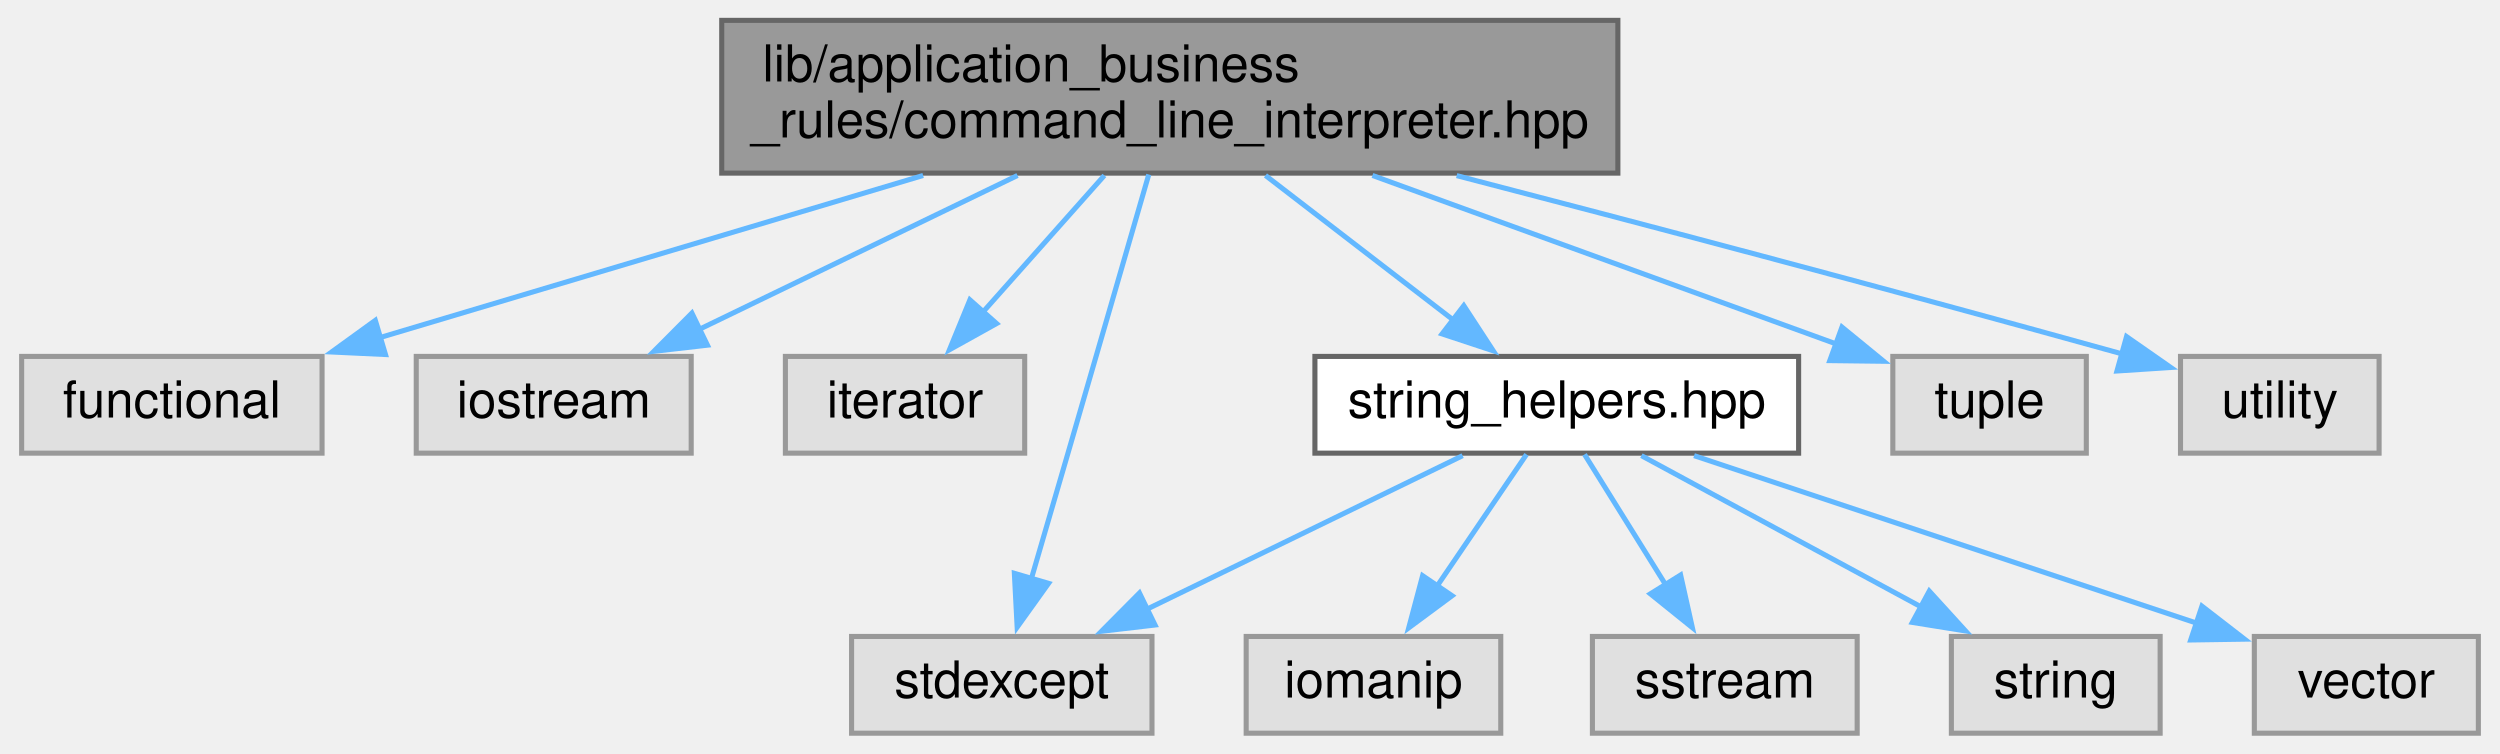
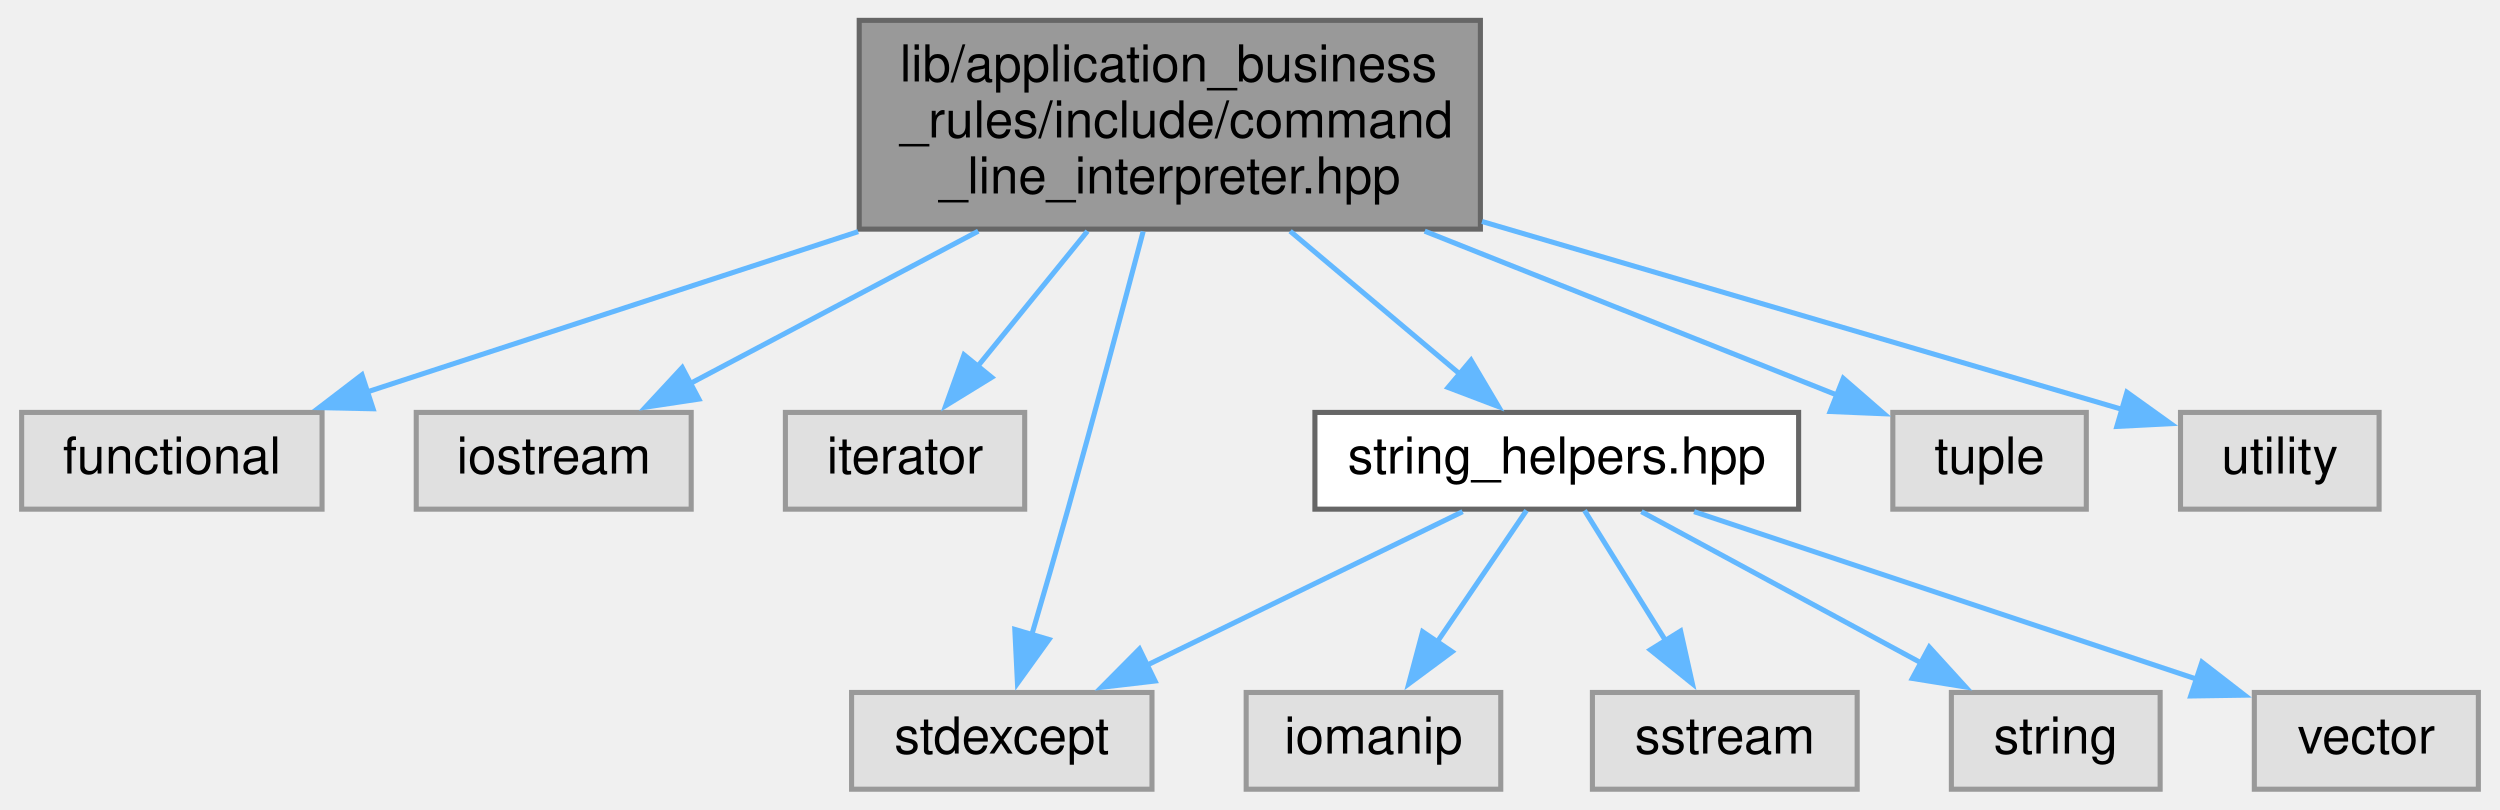
- <svg xmlns="http://www.w3.org/2000/svg" xmlns:xlink="http://www.w3.org/1999/xlink" width="491pt" height="148pt" viewBox="0.00 0.00 490.50 148.00">
-   <g id="graph0" class="graph" transform="scale(1 1) rotate(0) translate(4 144)">
+ <svg xmlns="http://www.w3.org/2000/svg" xmlns:xlink="http://www.w3.org/1999/xlink" width="491pt" height="159pt" viewBox="0.00 0.00 490.50 159.00">
+   <g id="graph0" class="graph" transform="scale(1 1) rotate(0) translate(4 155)">
    <g id="node1" class="node">
      <g id="a_node1">
        <a xlink:title=" ">
-           <polygon fill="#999999" stroke="#666666" points="313.5,-140 137.5,-140 137.5,-110 313.5,-110 313.5,-140" />
-           <text text-anchor="start" x="145.5" y="-128" font-family="Helvetica,sans-Serif" font-size="10.00">lib/application_business</text>
-           <text text-anchor="middle" x="225.5" y="-117" font-family="Helvetica,sans-Serif" font-size="10.00">_rules/command_line_interpreter.hpp</text>
+           <polygon fill="#999999" stroke="#666666" points="286.5,-151 164.5,-151 164.5,-110 286.5,-110 286.5,-151" />
+           <text text-anchor="start" x="172.5" y="-139" font-family="Helvetica,sans-Serif" font-size="10.00">lib/application_business</text>
+           <text text-anchor="start" x="172.5" y="-128" font-family="Helvetica,sans-Serif" font-size="10.00">_rules/include/command</text>
+           <text text-anchor="middle" x="225.5" y="-117" font-family="Helvetica,sans-Serif" font-size="10.00">_line_interpreter.hpp</text>
        </a>
      </g>
    </g>
    <g id="node2" class="node">
      <g id="a_node2">
        <a xlink:title=" ">
          <polygon fill="#e0e0e0" stroke="#999999" points="59,-74 0,-74 0,-55 59,-55 59,-74" />
          <text text-anchor="middle" x="29.5" y="-62" font-family="Helvetica,sans-Serif" font-size="10.00">functional</text>
        </a>
      </g>
    </g>
    <g id="edge1" class="edge">
-       <path fill="none" stroke="#63b8ff" d="M177.05,-109.54C144.24,-99.75 101.37,-86.95 70.3,-77.68" />
-       <polygon fill="#63b8ff" stroke="#63b8ff" points="71.46,-74.37 60.88,-74.87 69.46,-81.08 71.46,-74.37" />
+       <path fill="none" stroke="#63b8ff" d="M164.29,-109.51C132.7,-99.2 95.14,-86.93 67.71,-77.98" />
+       <polygon fill="#63b8ff" stroke="#63b8ff" points="69.02,-74.72 58.42,-74.94 66.84,-81.38 69.02,-74.72" />
    </g>
    <g id="node3" class="node">
      <g id="a_node3">
        <a xlink:title=" ">
          <polygon fill="#e0e0e0" stroke="#999999" points="131.5,-74 77.5,-74 77.5,-55 131.5,-55 131.5,-74" />
          <text text-anchor="middle" x="104.5" y="-62" font-family="Helvetica,sans-Serif" font-size="10.00">iostream</text>
        </a>
      </g>
    </g>
    <g id="edge2" class="edge">
-       <path fill="none" stroke="#63b8ff" d="M195.59,-109.54C176.52,-100.32 151.94,-88.44 133.13,-79.34" />
-       <polygon fill="#63b8ff" stroke="#63b8ff" points="134.69,-76.21 124.16,-75 131.64,-82.51 134.69,-76.21" />
+       <path fill="none" stroke="#63b8ff" d="M187.88,-109.6C169.55,-99.91 147.94,-88.48 131.32,-79.68" />
+       <polygon fill="#63b8ff" stroke="#63b8ff" points="133.01,-76.62 122.53,-75.04 129.74,-82.81 133.01,-76.62" />
    </g>
    <g id="node4" class="node">
      <g id="a_node4">
        <a xlink:title=" ">
          <polygon fill="#e0e0e0" stroke="#999999" points="197,-74 150,-74 150,-55 197,-55 197,-74" />
          <text text-anchor="middle" x="173.5" y="-62" font-family="Helvetica,sans-Serif" font-size="10.00">iterator</text>
        </a>
      </g>
    </g>
    <g id="edge3" class="edge">
-       <path fill="none" stroke="#63b8ff" d="M212.65,-109.54C205.4,-101.39 196.31,-91.16 188.71,-82.61" />
-       <polygon fill="#63b8ff" stroke="#63b8ff" points="191.48,-80.46 182.22,-75.31 186.24,-85.11 191.48,-80.46" />
+       <path fill="none" stroke="#63b8ff" d="M209.33,-109.6C202.39,-101.06 194.35,-91.16 187.65,-82.91" />
+       <polygon fill="#63b8ff" stroke="#63b8ff" points="190.52,-80.89 181.49,-75.34 185.08,-85.31 190.52,-80.89" />
    </g>
    <g id="node5" class="node">
      <g id="a_node5">
        <a xlink:title=" ">
          <polygon fill="#e0e0e0" stroke="#999999" points="222,-19 163,-19 163,0 222,0 222,-19" />
          <text text-anchor="middle" x="192.5" y="-7" font-family="Helvetica,sans-Serif" font-size="10.00">stdexcept</text>
        </a>
      </g>
    </g>
    <g id="edge4" class="edge">
-       <path fill="none" stroke="#63b8ff" d="M221.37,-109.73C217.33,-95.77 211.01,-73.92 205.5,-55 203.14,-46.89 200.53,-37.94 198.27,-30.21" />
-       <polygon fill="#63b8ff" stroke="#63b8ff" points="201.69,-29.43 195.52,-20.82 194.97,-31.4 201.69,-29.43" />
+       <path fill="none" stroke="#63b8ff" d="M220.27,-109.55C216.3,-94.53 210.67,-73.44 205.5,-55 203.22,-46.86 200.62,-37.91 198.35,-30.19" />
+       <polygon fill="#63b8ff" stroke="#63b8ff" points="201.77,-29.4 195.58,-20.8 195.06,-31.38 201.77,-29.4" />
    </g>
    <g id="node6" class="node">
      <g id="a_node6">
        <a xlink:href="string__helpers_8hpp.xhtml" target="_top" xlink:title=" ">
          <polygon fill="white" stroke="#666666" points="349,-74 254,-74 254,-55 349,-55 349,-74" />
          <text text-anchor="middle" x="301.5" y="-62" font-family="Helvetica,sans-Serif" font-size="10.00">string_helpers.hpp</text>
        </a>
      </g>
    </g>
    <g id="edge5" class="edge">
-       <path fill="none" stroke="#63b8ff" d="M244.29,-109.54C255.55,-100.87 269.87,-89.85 281.37,-81" />
-       <polygon fill="#63b8ff" stroke="#63b8ff" points="283.24,-83.97 289.03,-75.1 278.97,-78.42 283.24,-83.97" />
+       <path fill="none" stroke="#63b8ff" d="M249.13,-109.6C259.94,-100.5 272.57,-89.86 282.72,-81.32" />
+       <polygon fill="#63b8ff" stroke="#63b8ff" points="284.66,-84.26 290.06,-75.14 280.15,-78.9 284.66,-84.26" />
    </g>
    <g id="node11" class="node">
      <g id="a_node11">
        <a xlink:title=" ">
          <polygon fill="#e0e0e0" stroke="#999999" points="405.5,-74 367.5,-74 367.5,-55 405.5,-55 405.5,-74" />
          <text text-anchor="middle" x="386.5" y="-62" font-family="Helvetica,sans-Serif" font-size="10.00">tuple</text>
        </a>
      </g>
    </g>
    <g id="edge11" class="edge">
-       <path fill="none" stroke="#63b8ff" d="M265.3,-109.54C293.53,-99.28 330.82,-85.73 356.54,-76.39" />
-       <polygon fill="#63b8ff" stroke="#63b8ff" points="357.51,-79.76 365.71,-73.05 355.12,-73.18 357.51,-79.76" />
+       <path fill="none" stroke="#63b8ff" d="M275.56,-109.6C302.09,-99.05 333.8,-86.45 356.51,-77.42" />
+       <polygon fill="#63b8ff" stroke="#63b8ff" points="357.77,-80.69 365.77,-73.74 355.19,-74.18 357.77,-80.69" />
    </g>
    <g id="node12" class="node">
      <g id="a_node12">
        <a xlink:title=" ">
          <polygon fill="#e0e0e0" stroke="#999999" points="463,-74 424,-74 424,-55 463,-55 463,-74" />
          <text text-anchor="middle" x="443.5" y="-62" font-family="Helvetica,sans-Serif" font-size="10.00">utility</text>
        </a>
      </g>
    </g>
    <g id="edge12" class="edge">
-       <path fill="none" stroke="#63b8ff" d="M281.84,-109.51C316.9,-100.4 363.18,-88.2 412.62,-74.47" />
-       <polygon fill="#63b8ff" stroke="#63b8ff" points="413.4,-77.89 422.09,-71.83 411.52,-71.14 413.4,-77.89" />
+       <path fill="none" stroke="#63b8ff" d="M286.81,-111.5C327.92,-99.43 380.32,-84.05 412.89,-74.49" />
+       <polygon fill="#63b8ff" stroke="#63b8ff" points="413.47,-77.96 422.08,-71.79 411.5,-71.25 413.47,-77.96" />
    </g>
    <g id="edge8" class="edge">
      <path fill="none" stroke="#63b8ff" d="M283.01,-54.51C266,-46.24 240.51,-33.84 220.91,-24.31" />
      <polygon fill="#63b8ff" stroke="#63b8ff" points="222.6,-21.25 212.08,-20.02 219.54,-27.54 222.6,-21.25" />
    </g>
    <g id="node7" class="node">
      <g id="a_node7">
        <a xlink:title=" ">
          <polygon fill="#e0e0e0" stroke="#999999" points="290.5,-19 240.5,-19 240.5,0 290.5,0 290.5,-19" />
          <text text-anchor="middle" x="265.5" y="-7" font-family="Helvetica,sans-Serif" font-size="10.00">iomanip</text>
        </a>
      </g>
    </g>
    <g id="edge6" class="edge">
      <path fill="none" stroke="#63b8ff" d="M295.56,-54.75C290.79,-47.73 283.94,-37.64 277.98,-28.87" />
      <polygon fill="#63b8ff" stroke="#63b8ff" points="280.94,-27 272.42,-20.69 275.15,-30.93 280.94,-27" />
    </g>
    <g id="node8" class="node">
      <g id="a_node8">
        <a xlink:title=" ">
          <polygon fill="#e0e0e0" stroke="#999999" points="360.5,-19 308.5,-19 308.5,0 360.5,0 360.5,-19" />
          <text text-anchor="middle" x="334.5" y="-7" font-family="Helvetica,sans-Serif" font-size="10.00">sstream</text>
        </a>
      </g>
    </g>
    <g id="edge7" class="edge">
      <path fill="none" stroke="#63b8ff" d="M306.95,-54.75C311.27,-47.81 317.46,-37.86 322.88,-29.16" />
      <polygon fill="#63b8ff" stroke="#63b8ff" points="325.82,-31.07 328.13,-20.73 319.88,-27.37 325.82,-31.07" />
    </g>
    <g id="node9" class="node">
      <g id="a_node9">
        <a xlink:title=" ">
          <polygon fill="#e0e0e0" stroke="#999999" points="420,-19 379,-19 379,0 420,0 420,-19" />
          <text text-anchor="middle" x="399.5" y="-7" font-family="Helvetica,sans-Serif" font-size="10.00">string</text>
        </a>
      </g>
    </g>
    <g id="edge9" class="edge">
      <path fill="none" stroke="#63b8ff" d="M318.12,-54.51C333.28,-46.31 355.92,-34.07 373.47,-24.58" />
      <polygon fill="#63b8ff" stroke="#63b8ff" points="374.66,-27.91 381.79,-20.08 371.33,-21.76 374.66,-27.91" />
    </g>
    <g id="node10" class="node">
      <g id="a_node10">
        <a xlink:title=" ">
          <polygon fill="#e0e0e0" stroke="#999999" points="482.5,-19 438.5,-19 438.5,0 482.5,0 482.5,-19" />
          <text text-anchor="middle" x="460.5" y="-7" font-family="Helvetica,sans-Serif" font-size="10.00">vector</text>
        </a>
      </g>
    </g>
    <g id="edge10" class="edge">
      <path fill="none" stroke="#63b8ff" d="M328.47,-54.51C355.81,-45.4 398.15,-31.28 427.48,-21.51" />
      <polygon fill="#63b8ff" stroke="#63b8ff" points="428.21,-24.95 436.59,-18.47 426,-18.31 428.21,-24.95" />
    </g>
  </g>
</svg>
